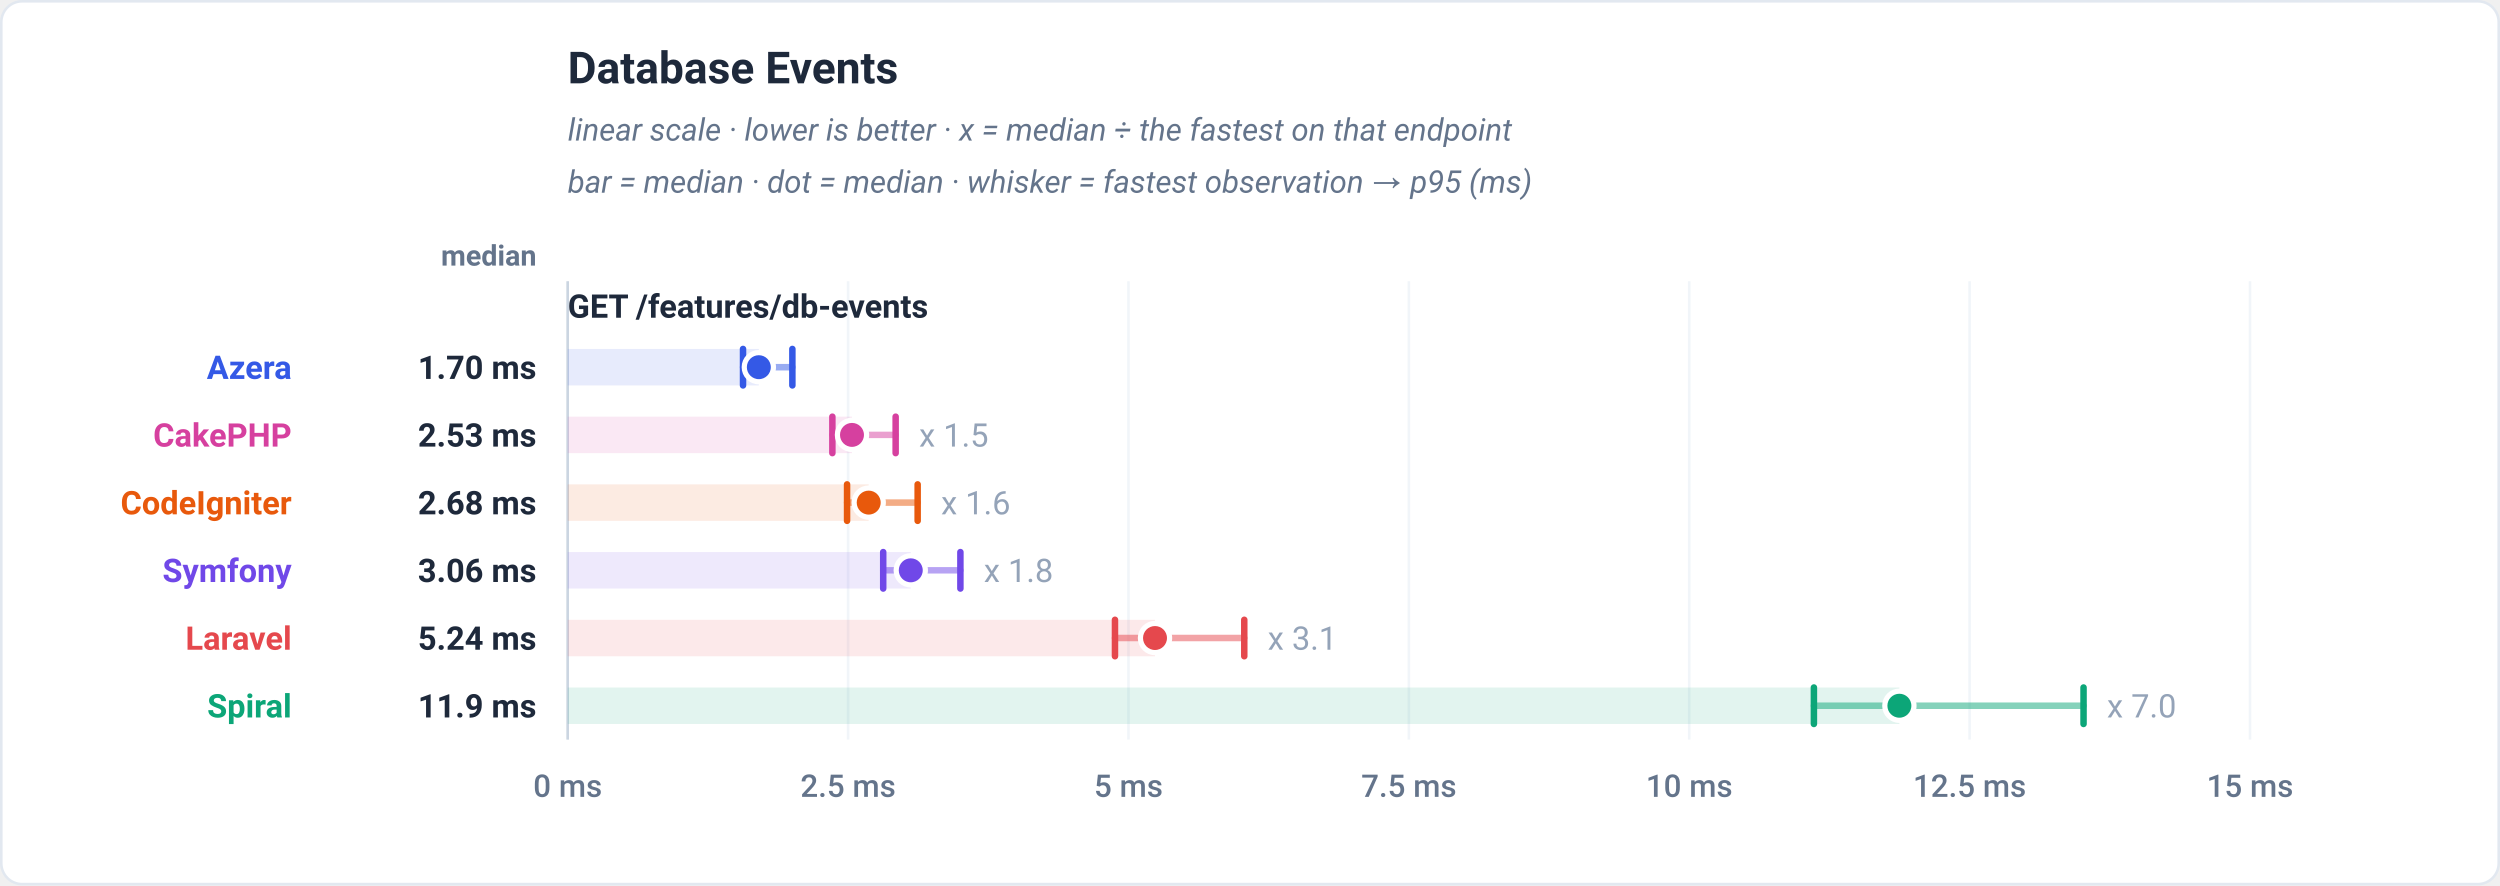
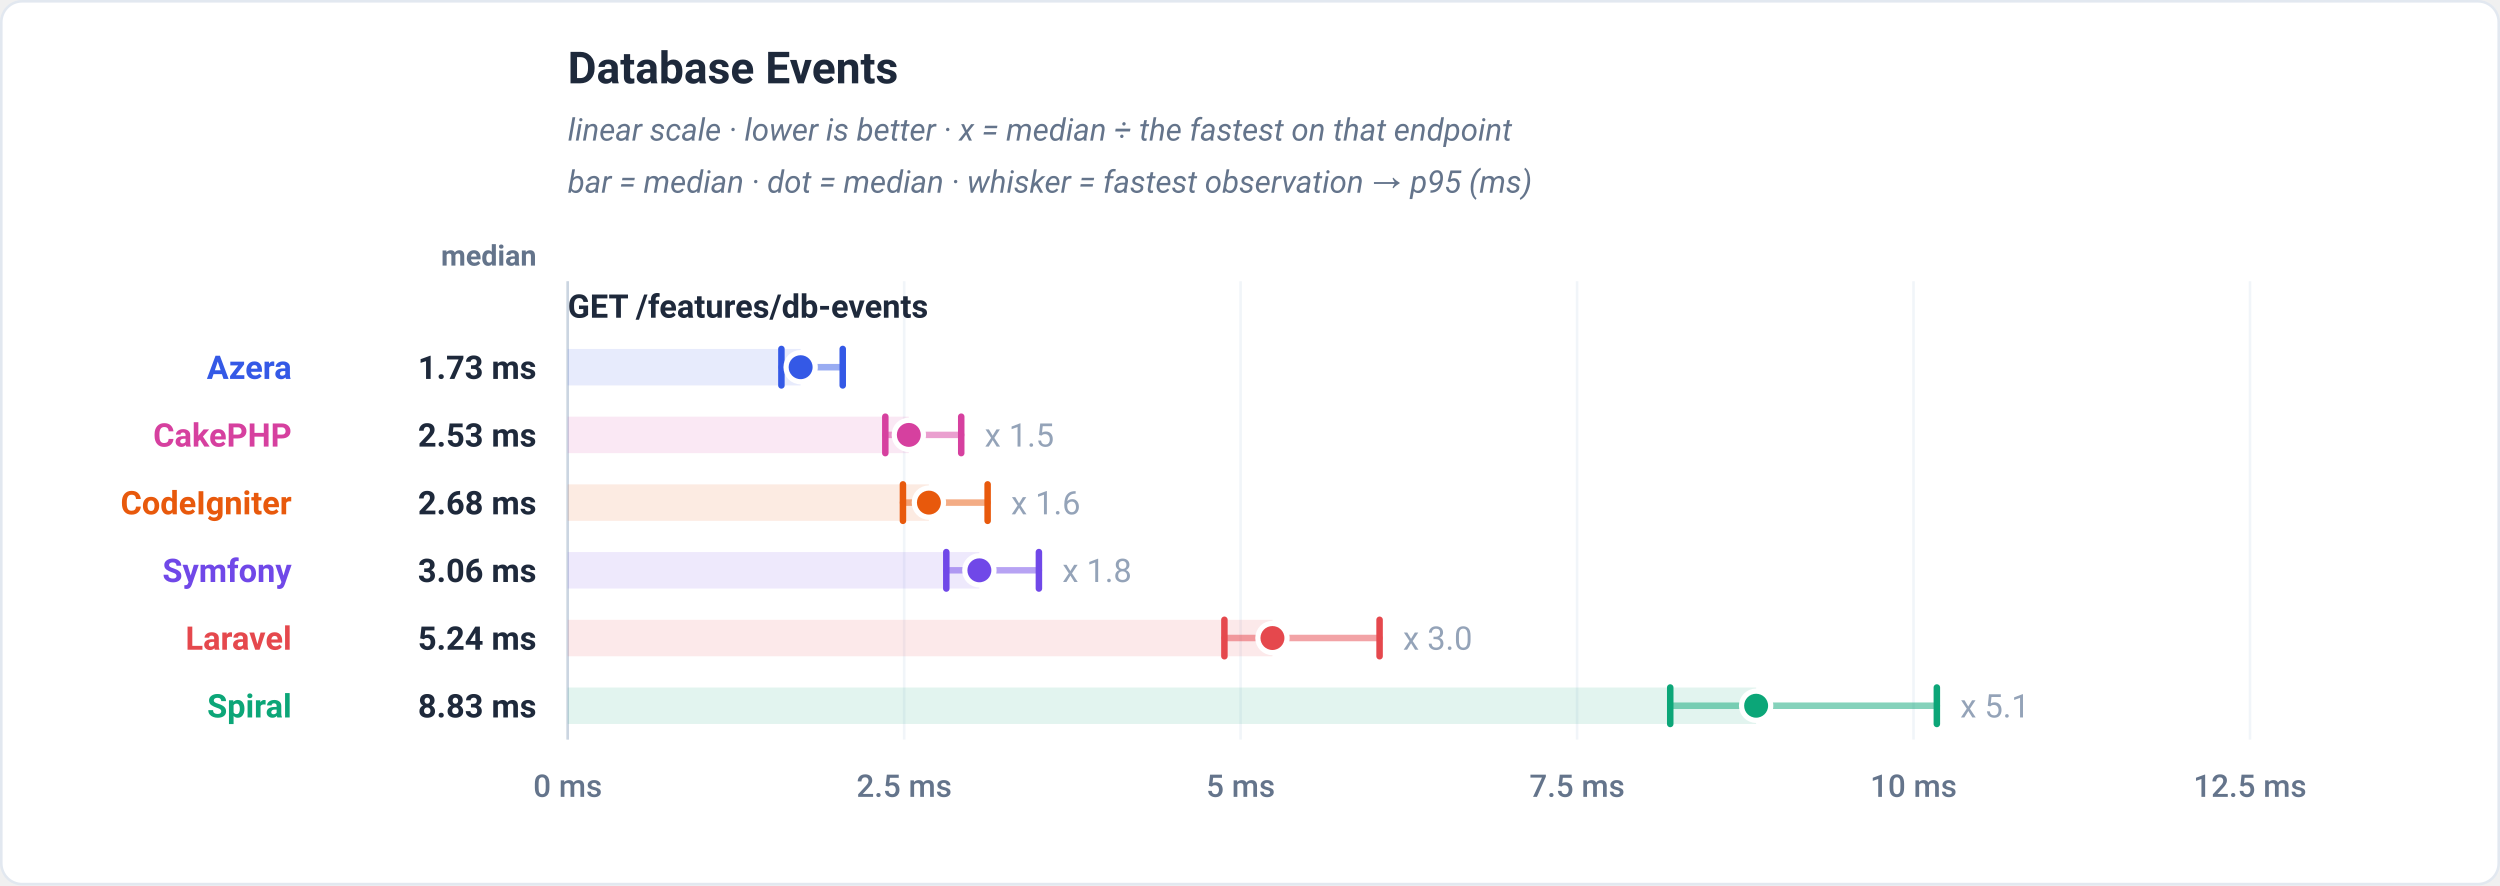
<svg xmlns="http://www.w3.org/2000/svg" viewBox="0 0 960 340" width="960" height="340" role="img" font-family="-apple-system,BlinkMacSystemFont,'Segoe UI',Roboto,Helvetica,Arial,sans-serif">
  <rect x="0.5" y="0.5" width="959" height="339" rx="8" fill="#ffffff" stroke="#e2e8f0" />
  <text x="218" y="32" font-family="-apple-system,BlinkMacSystemFont,'Segoe UI',Roboto,Helvetica,Arial,sans-serif" font-size="17" font-weight="700" fill="#1e293b" text-anchor="start">Database Events</text>
  <text x="218" y="54" font-family="-apple-system,BlinkMacSystemFont,'Segoe UI',Roboto,Helvetica,Arial,sans-serif" font-size="12" font-weight="400" fill="#64748b" text-anchor="start" font-style="italic">linear scale · lower is better · x = median ÷ the fastest on that endpoint</text>
  <text x="218" y="74" font-family="-apple-system,BlinkMacSystemFont,'Segoe UI',Roboto,Helvetica,Arial,sans-serif" font-size="12" font-weight="400" fill="#64748b" text-anchor="start" font-style="italic">bar = median · dot = median · whisker = fastest observation → p95 (ms)</text>
  <text x="206" y="102" font-family="-apple-system,BlinkMacSystemFont,'Segoe UI',Roboto,Helvetica,Arial,sans-serif" font-size="11" font-weight="600" fill="#64748b" text-anchor="end">median</text>
  <line x1="218" y1="108" x2="218" y2="284" stroke="#f1f5f9" stroke-width="1" />
  <text x="218" y="306" font-family="-apple-system,BlinkMacSystemFont,'Segoe UI',Roboto,Helvetica,Arial,sans-serif" font-size="12" font-weight="500" fill="#64748b" text-anchor="middle">0 ms</text>
-   <line x1="325.67" y1="108" x2="325.67" y2="284" stroke="#f1f5f9" stroke-width="1" />
-   <text x="325.67" y="306" font-family="-apple-system,BlinkMacSystemFont,'Segoe UI',Roboto,Helvetica,Arial,sans-serif" font-size="12" font-weight="500" fill="#64748b" text-anchor="middle">2.5 ms</text>
-   <line x1="433.33" y1="108" x2="433.33" y2="284" stroke="#f1f5f9" stroke-width="1" />
-   <text x="433.33" y="306" font-family="-apple-system,BlinkMacSystemFont,'Segoe UI',Roboto,Helvetica,Arial,sans-serif" font-size="12" font-weight="500" fill="#64748b" text-anchor="middle">5 ms</text>
-   <line x1="541" y1="108" x2="541" y2="284" stroke="#f1f5f9" stroke-width="1" />
-   <text x="541" y="306" font-family="-apple-system,BlinkMacSystemFont,'Segoe UI',Roboto,Helvetica,Arial,sans-serif" font-size="12" font-weight="500" fill="#64748b" text-anchor="middle">7.5 ms</text>
-   <line x1="648.67" y1="108" x2="648.67" y2="284" stroke="#f1f5f9" stroke-width="1" />
-   <text x="648.67" y="306" font-family="-apple-system,BlinkMacSystemFont,'Segoe UI',Roboto,Helvetica,Arial,sans-serif" font-size="12" font-weight="500" fill="#64748b" text-anchor="middle">10 ms</text>
-   <line x1="756.33" y1="108" x2="756.33" y2="284" stroke="#f1f5f9" stroke-width="1" />
-   <text x="756.33" y="306" font-family="-apple-system,BlinkMacSystemFont,'Segoe UI',Roboto,Helvetica,Arial,sans-serif" font-size="12" font-weight="500" fill="#64748b" text-anchor="middle">12.5 ms</text>
+   <line x1="347.2" y1="108" x2="347.2" y2="284" stroke="#f1f5f9" stroke-width="1" />
+   <text x="347.2" y="306" font-family="-apple-system,BlinkMacSystemFont,'Segoe UI',Roboto,Helvetica,Arial,sans-serif" font-size="12" font-weight="500" fill="#64748b" text-anchor="middle">2.5 ms</text>
+   <line x1="476.4" y1="108" x2="476.4" y2="284" stroke="#f1f5f9" stroke-width="1" />
+   <text x="476.4" y="306" font-family="-apple-system,BlinkMacSystemFont,'Segoe UI',Roboto,Helvetica,Arial,sans-serif" font-size="12" font-weight="500" fill="#64748b" text-anchor="middle">5 ms</text>
+   <line x1="605.6" y1="108" x2="605.6" y2="284" stroke="#f1f5f9" stroke-width="1" />
+   <text x="605.6" y="306" font-family="-apple-system,BlinkMacSystemFont,'Segoe UI',Roboto,Helvetica,Arial,sans-serif" font-size="12" font-weight="500" fill="#64748b" text-anchor="middle">7.5 ms</text>
+   <line x1="734.8" y1="108" x2="734.8" y2="284" stroke="#f1f5f9" stroke-width="1" />
+   <text x="734.8" y="306" font-family="-apple-system,BlinkMacSystemFont,'Segoe UI',Roboto,Helvetica,Arial,sans-serif" font-size="12" font-weight="500" fill="#64748b" text-anchor="middle">10 ms</text>
  <line x1="864" y1="108" x2="864" y2="284" stroke="#f1f5f9" stroke-width="1" />
-   <text x="864" y="306" font-family="-apple-system,BlinkMacSystemFont,'Segoe UI',Roboto,Helvetica,Arial,sans-serif" font-size="12" font-weight="500" fill="#64748b" text-anchor="middle">15 ms</text>
+   <text x="864" y="306" font-family="-apple-system,BlinkMacSystemFont,'Segoe UI',Roboto,Helvetica,Arial,sans-serif" font-size="12" font-weight="500" fill="#64748b" text-anchor="middle">12.5 ms</text>
  <line x1="218" y1="108" x2="218" y2="284" stroke="#cbd5e1" stroke-width="1" />
  <text x="218" y="122" font-family="-apple-system,BlinkMacSystemFont,'Segoe UI',Roboto,Helvetica,Arial,sans-serif" font-size="12.5" font-weight="700" fill="#1e293b" text-anchor="start">GET /features/db-events</text>
-   <rect x="218" y="134" width="73.39" height="14" fill="#3459e6" fill-opacity="0.12" />
-   <line x1="285.32" y1="141" x2="304.27" y2="141" stroke="#3459e6" stroke-width="2.5" stroke-linecap="round" opacity="0.5" />
-   <line x1="285.32" y1="134" x2="285.32" y2="148" stroke="#3459e6" stroke-width="2.5" stroke-linecap="round" />
-   <line x1="304.27" y1="134" x2="304.27" y2="148" stroke="#3459e6" stroke-width="2.5" stroke-linecap="round" />
-   <circle cx="291.39" cy="141" r="5.6" fill="#3459e6" stroke="#ffffff" stroke-width="2" />
+   <rect x="218" y="134" width="89.44" height="14" fill="#3459e6" fill-opacity="0.12" />
+   <line x1="300.06" y1="141" x2="323.61" y2="141" stroke="#3459e6" stroke-width="2.5" stroke-linecap="round" opacity="0.5" />
+   <line x1="300.06" y1="134" x2="300.06" y2="148" stroke="#3459e6" stroke-width="2.5" stroke-linecap="round" />
+   <line x1="323.61" y1="134" x2="323.61" y2="148" stroke="#3459e6" stroke-width="2.5" stroke-linecap="round" />
+   <circle cx="307.44" cy="141" r="5.6" fill="#3459e6" stroke="#ffffff" stroke-width="2" />
  <text x="112" y="145.5" font-family="-apple-system,BlinkMacSystemFont,'Segoe UI',Roboto,Helvetica,Arial,sans-serif" font-size="12.5" font-weight="700" fill="#3459e6" text-anchor="end">Azera</text>
-   <text x="206" y="145.5" font-family="-apple-system,BlinkMacSystemFont,'Segoe UI',Roboto,Helvetica,Arial,sans-serif" font-size="12.5" font-weight="700" fill="#1e293b" text-anchor="end">1.70 ms</text>
-   <rect x="218" y="160" width="109.16" height="14" fill="#d6409f" fill-opacity="0.12" />
-   <line x1="319.63" y1="167" x2="343.93" y2="167" stroke="#d6409f" stroke-width="2.5" stroke-linecap="round" opacity="0.5" />
-   <line x1="319.63" y1="160" x2="319.63" y2="174" stroke="#d6409f" stroke-width="2.5" stroke-linecap="round" />
-   <line x1="343.93" y1="160" x2="343.93" y2="174" stroke="#d6409f" stroke-width="2.5" stroke-linecap="round" />
-   <circle cx="327.16" cy="167" r="5.6" fill="#d6409f" stroke="#ffffff" stroke-width="2" />
-   <text x="352.93" y="171.5" font-family="-apple-system,BlinkMacSystemFont,'Segoe UI',Roboto,Helvetica,Arial,sans-serif" font-size="12.5" font-weight="400" fill="#94a3b8" text-anchor="start" stroke="#ffffff" stroke-width="3" paint-order="stroke" stroke-linejoin="round">x 1.5</text>
+   <text x="206" y="145.5" font-family="-apple-system,BlinkMacSystemFont,'Segoe UI',Roboto,Helvetica,Arial,sans-serif" font-size="12.5" font-weight="700" fill="#1e293b" text-anchor="end">1.73 ms</text>
+   <rect x="218" y="160" width="130.99" height="14" fill="#d6409f" fill-opacity="0.12" />
+   <line x1="339.96" y1="167" x2="369.11" y2="167" stroke="#d6409f" stroke-width="2.5" stroke-linecap="round" opacity="0.5" />
+   <line x1="339.96" y1="160" x2="339.96" y2="174" stroke="#d6409f" stroke-width="2.5" stroke-linecap="round" />
+   <line x1="369.11" y1="160" x2="369.11" y2="174" stroke="#d6409f" stroke-width="2.5" stroke-linecap="round" />
+   <circle cx="348.99" cy="167" r="5.6" fill="#d6409f" stroke="#ffffff" stroke-width="2" />
+   <text x="378.11" y="171.5" font-family="-apple-system,BlinkMacSystemFont,'Segoe UI',Roboto,Helvetica,Arial,sans-serif" font-size="12.5" font-weight="400" fill="#94a3b8" text-anchor="start" stroke="#ffffff" stroke-width="3" paint-order="stroke" stroke-linejoin="round">x 1.5</text>
  <text x="112" y="171.5" font-family="-apple-system,BlinkMacSystemFont,'Segoe UI',Roboto,Helvetica,Arial,sans-serif" font-size="12.5" font-weight="700" fill="#d6409f" text-anchor="end">CakePHP</text>
  <text x="206" y="171.5" font-family="-apple-system,BlinkMacSystemFont,'Segoe UI',Roboto,Helvetica,Arial,sans-serif" font-size="12.5" font-weight="700" fill="#1e293b" text-anchor="end">2.53 ms</text>
-   <rect x="218" y="186" width="115.58" height="14" fill="#e8590c" fill-opacity="0.12" />
-   <line x1="325.27" y1="193" x2="352.38" y2="193" stroke="#e8590c" stroke-width="2.5" stroke-linecap="round" opacity="0.5" />
-   <line x1="325.27" y1="186" x2="325.27" y2="200" stroke="#e8590c" stroke-width="2.5" stroke-linecap="round" />
-   <line x1="352.38" y1="186" x2="352.38" y2="200" stroke="#e8590c" stroke-width="2.5" stroke-linecap="round" />
-   <circle cx="333.58" cy="193" r="5.6" fill="#e8590c" stroke="#ffffff" stroke-width="2" />
-   <text x="361.38" y="197.5" font-family="-apple-system,BlinkMacSystemFont,'Segoe UI',Roboto,Helvetica,Arial,sans-serif" font-size="12.5" font-weight="400" fill="#94a3b8" text-anchor="start" stroke="#ffffff" stroke-width="3" paint-order="stroke" stroke-linejoin="round">x 1.6</text>
+   <rect x="218" y="186" width="138.7" height="14" fill="#e8590c" fill-opacity="0.12" />
+   <line x1="346.73" y1="193" x2="379.25" y2="193" stroke="#e8590c" stroke-width="2.5" stroke-linecap="round" opacity="0.5" />
+   <line x1="346.73" y1="186" x2="346.73" y2="200" stroke="#e8590c" stroke-width="2.5" stroke-linecap="round" />
+   <line x1="379.25" y1="186" x2="379.25" y2="200" stroke="#e8590c" stroke-width="2.5" stroke-linecap="round" />
+   <circle cx="356.7" cy="193" r="5.6" fill="#e8590c" stroke="#ffffff" stroke-width="2" />
+   <text x="388.25" y="197.5" font-family="-apple-system,BlinkMacSystemFont,'Segoe UI',Roboto,Helvetica,Arial,sans-serif" font-size="12.5" font-weight="400" fill="#94a3b8" text-anchor="start" stroke="#ffffff" stroke-width="3" paint-order="stroke" stroke-linejoin="round">x 1.6</text>
  <text x="112" y="197.5" font-family="-apple-system,BlinkMacSystemFont,'Segoe UI',Roboto,Helvetica,Arial,sans-serif" font-size="12.5" font-weight="700" fill="#e8590c" text-anchor="end">CodeIgniter</text>
  <text x="206" y="197.5" font-family="-apple-system,BlinkMacSystemFont,'Segoe UI',Roboto,Helvetica,Arial,sans-serif" font-size="12.5" font-weight="700" fill="#1e293b" text-anchor="end">2.68 ms</text>
-   <rect x="218" y="212" width="131.73" height="14" fill="#7048e8" fill-opacity="0.12" />
-   <line x1="339.15" y1="219" x2="368.79" y2="219" stroke="#7048e8" stroke-width="2.5" stroke-linecap="round" opacity="0.5" />
-   <line x1="339.15" y1="212" x2="339.15" y2="226" stroke="#7048e8" stroke-width="2.5" stroke-linecap="round" />
-   <line x1="368.79" y1="212" x2="368.79" y2="226" stroke="#7048e8" stroke-width="2.5" stroke-linecap="round" />
-   <circle cx="349.73" cy="219" r="5.6" fill="#7048e8" stroke="#ffffff" stroke-width="2" />
-   <text x="377.79" y="223.5" font-family="-apple-system,BlinkMacSystemFont,'Segoe UI',Roboto,Helvetica,Arial,sans-serif" font-size="12.5" font-weight="400" fill="#94a3b8" text-anchor="start" stroke="#ffffff" stroke-width="3" paint-order="stroke" stroke-linejoin="round">x 1.8</text>
+   <rect x="218" y="212" width="158.08" height="14" fill="#7048e8" fill-opacity="0.12" />
+   <line x1="363.38" y1="219" x2="398.94" y2="219" stroke="#7048e8" stroke-width="2.5" stroke-linecap="round" opacity="0.5" />
+   <line x1="363.38" y1="212" x2="363.38" y2="226" stroke="#7048e8" stroke-width="2.5" stroke-linecap="round" />
+   <line x1="398.94" y1="212" x2="398.94" y2="226" stroke="#7048e8" stroke-width="2.5" stroke-linecap="round" />
+   <circle cx="376.08" cy="219" r="5.6" fill="#7048e8" stroke="#ffffff" stroke-width="2" />
+   <text x="407.94" y="223.5" font-family="-apple-system,BlinkMacSystemFont,'Segoe UI',Roboto,Helvetica,Arial,sans-serif" font-size="12.5" font-weight="400" fill="#94a3b8" text-anchor="start" stroke="#ffffff" stroke-width="3" paint-order="stroke" stroke-linejoin="round">x 1.8</text>
  <text x="112" y="223.5" font-family="-apple-system,BlinkMacSystemFont,'Segoe UI',Roboto,Helvetica,Arial,sans-serif" font-size="12.5" font-weight="700" fill="#7048e8" text-anchor="end">Symfony</text>
  <text x="206" y="223.5" font-family="-apple-system,BlinkMacSystemFont,'Segoe UI',Roboto,Helvetica,Arial,sans-serif" font-size="12.5" font-weight="700" fill="#1e293b" text-anchor="end">3.06 ms</text>
-   <rect x="218" y="238" width="225.52" height="14" fill="#e5484d" fill-opacity="0.12" />
-   <line x1="428.15" y1="245" x2="477.8" y2="245" stroke="#e5484d" stroke-width="2.5" stroke-linecap="round" opacity="0.5" />
-   <line x1="428.15" y1="238" x2="428.15" y2="252" stroke="#e5484d" stroke-width="2.5" stroke-linecap="round" />
-   <line x1="477.8" y1="238" x2="477.8" y2="252" stroke="#e5484d" stroke-width="2.5" stroke-linecap="round" />
-   <circle cx="443.52" cy="245" r="5.6" fill="#e5484d" stroke="#ffffff" stroke-width="2" />
-   <text x="486.8" y="249.5" font-family="-apple-system,BlinkMacSystemFont,'Segoe UI',Roboto,Helvetica,Arial,sans-serif" font-size="12.5" font-weight="400" fill="#94a3b8" text-anchor="start" stroke="#ffffff" stroke-width="3" paint-order="stroke" stroke-linejoin="round">x 3.1</text>
+   <rect x="218" y="238" width="270.62" height="14" fill="#e5484d" fill-opacity="0.12" />
+   <line x1="470.17" y1="245" x2="529.76" y2="245" stroke="#e5484d" stroke-width="2.5" stroke-linecap="round" opacity="0.5" />
+   <line x1="470.17" y1="238" x2="470.17" y2="252" stroke="#e5484d" stroke-width="2.5" stroke-linecap="round" />
+   <line x1="529.76" y1="238" x2="529.76" y2="252" stroke="#e5484d" stroke-width="2.5" stroke-linecap="round" />
+   <circle cx="488.62" cy="245" r="5.6" fill="#e5484d" stroke="#ffffff" stroke-width="2" />
+   <text x="538.76" y="249.5" font-family="-apple-system,BlinkMacSystemFont,'Segoe UI',Roboto,Helvetica,Arial,sans-serif" font-size="12.5" font-weight="400" fill="#94a3b8" text-anchor="start" stroke="#ffffff" stroke-width="3" paint-order="stroke" stroke-linejoin="round">x 3.0</text>
  <text x="112" y="249.5" font-family="-apple-system,BlinkMacSystemFont,'Segoe UI',Roboto,Helvetica,Arial,sans-serif" font-size="12.5" font-weight="700" fill="#e5484d" text-anchor="end">Laravel</text>
  <text x="206" y="249.5" font-family="-apple-system,BlinkMacSystemFont,'Segoe UI',Roboto,Helvetica,Arial,sans-serif" font-size="12.5" font-weight="700" fill="#1e293b" text-anchor="end">5.24 ms</text>
-   <rect x="218" y="264" width="511.36" height="14" fill="#0ca678" fill-opacity="0.12" />
-   <line x1="696.54" y1="271" x2="800.08" y2="271" stroke="#0ca678" stroke-width="2.5" stroke-linecap="round" opacity="0.5" />
-   <line x1="696.54" y1="264" x2="696.54" y2="278" stroke="#0ca678" stroke-width="2.5" stroke-linecap="round" />
-   <line x1="800.08" y1="264" x2="800.08" y2="278" stroke="#0ca678" stroke-width="2.5" stroke-linecap="round" />
-   <circle cx="729.36" cy="271" r="5.6" fill="#0ca678" stroke="#ffffff" stroke-width="2" />
-   <text x="809.08" y="275.5" font-family="-apple-system,BlinkMacSystemFont,'Segoe UI',Roboto,Helvetica,Arial,sans-serif" font-size="12.5" font-weight="400" fill="#94a3b8" text-anchor="start" stroke="#ffffff" stroke-width="3" paint-order="stroke" stroke-linejoin="round">x 7.0</text>
+   <rect x="218" y="264" width="456.35" height="14" fill="#0ca678" fill-opacity="0.12" />
+   <line x1="641.37" y1="271" x2="743.75" y2="271" stroke="#0ca678" stroke-width="2.5" stroke-linecap="round" opacity="0.5" />
+   <line x1="641.37" y1="264" x2="641.37" y2="278" stroke="#0ca678" stroke-width="2.5" stroke-linecap="round" />
+   <line x1="743.75" y1="264" x2="743.75" y2="278" stroke="#0ca678" stroke-width="2.5" stroke-linecap="round" />
+   <circle cx="674.35" cy="271" r="5.6" fill="#0ca678" stroke="#ffffff" stroke-width="2" />
+   <text x="752.75" y="275.5" font-family="-apple-system,BlinkMacSystemFont,'Segoe UI',Roboto,Helvetica,Arial,sans-serif" font-size="12.5" font-weight="400" fill="#94a3b8" text-anchor="start" stroke="#ffffff" stroke-width="3" paint-order="stroke" stroke-linejoin="round">x 5.1</text>
  <text x="112" y="275.5" font-family="-apple-system,BlinkMacSystemFont,'Segoe UI',Roboto,Helvetica,Arial,sans-serif" font-size="12.5" font-weight="700" fill="#0ca678" text-anchor="end">Spiral</text>
-   <text x="206" y="275.5" font-family="-apple-system,BlinkMacSystemFont,'Segoe UI',Roboto,Helvetica,Arial,sans-serif" font-size="12.5" font-weight="700" fill="#1e293b" text-anchor="end">11.9 ms</text>
+   <text x="206" y="275.5" font-family="-apple-system,BlinkMacSystemFont,'Segoe UI',Roboto,Helvetica,Arial,sans-serif" font-size="12.5" font-weight="700" fill="#1e293b" text-anchor="end">8.83 ms</text>
</svg>
